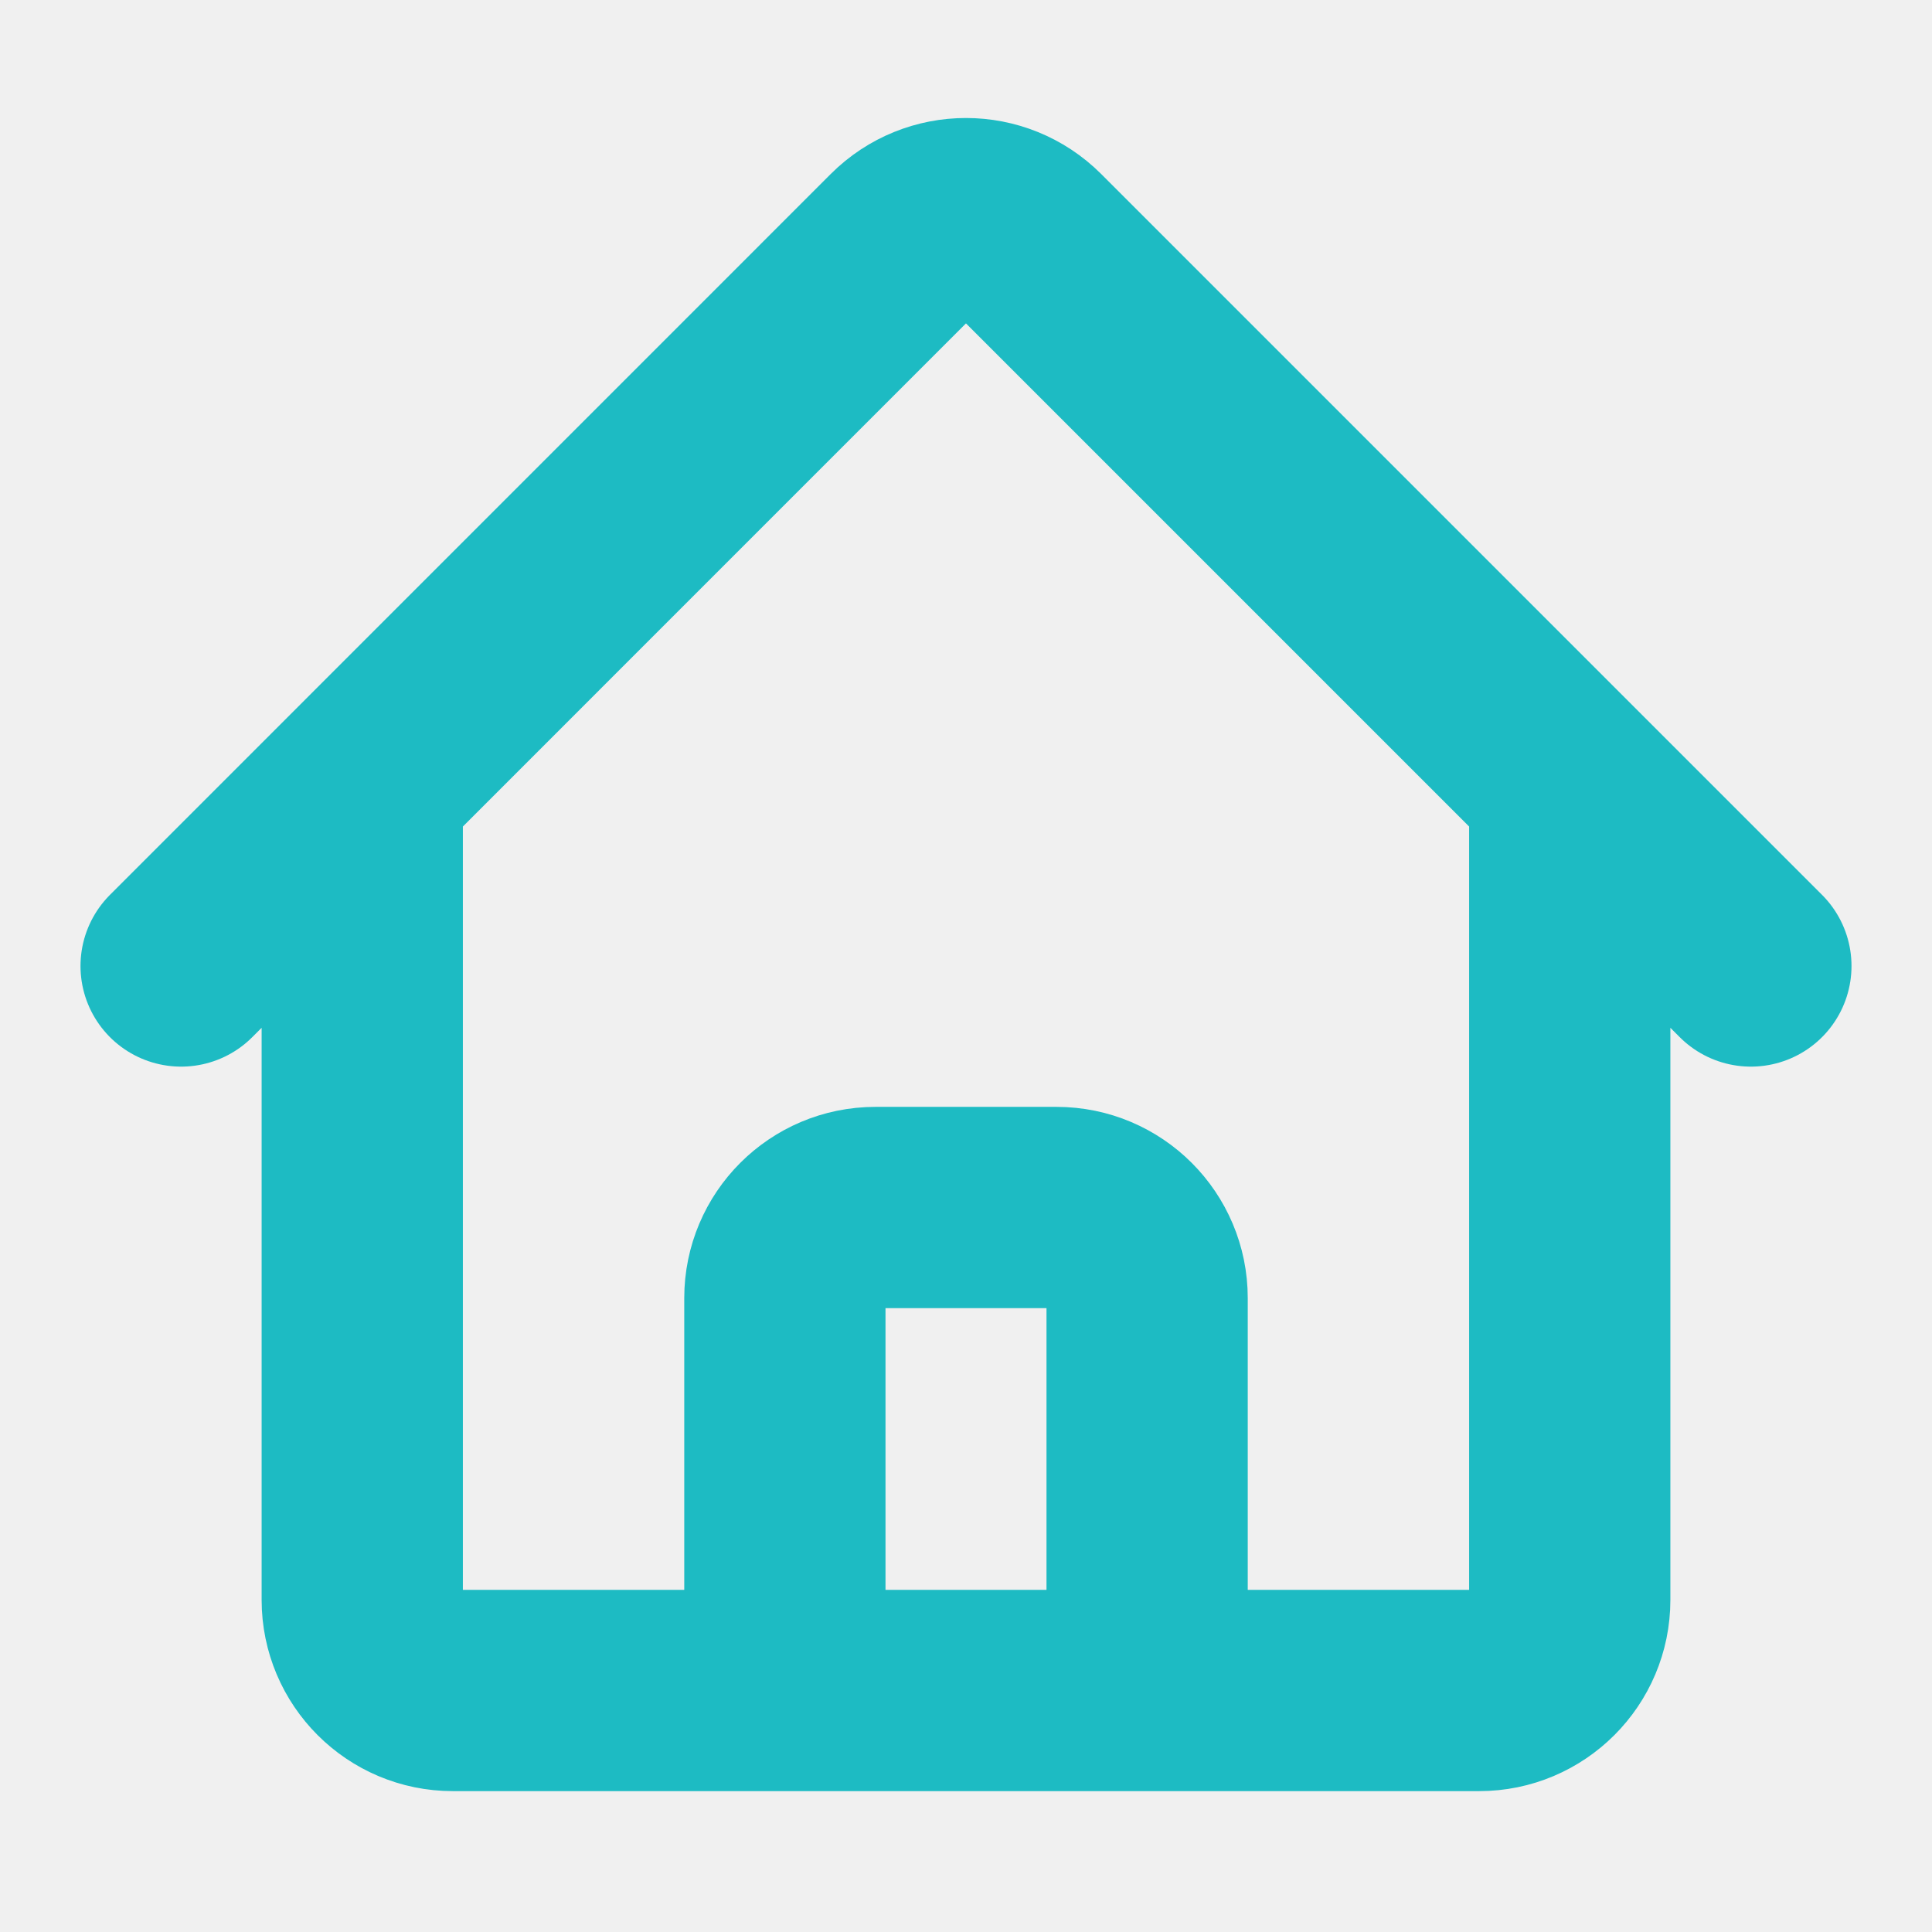
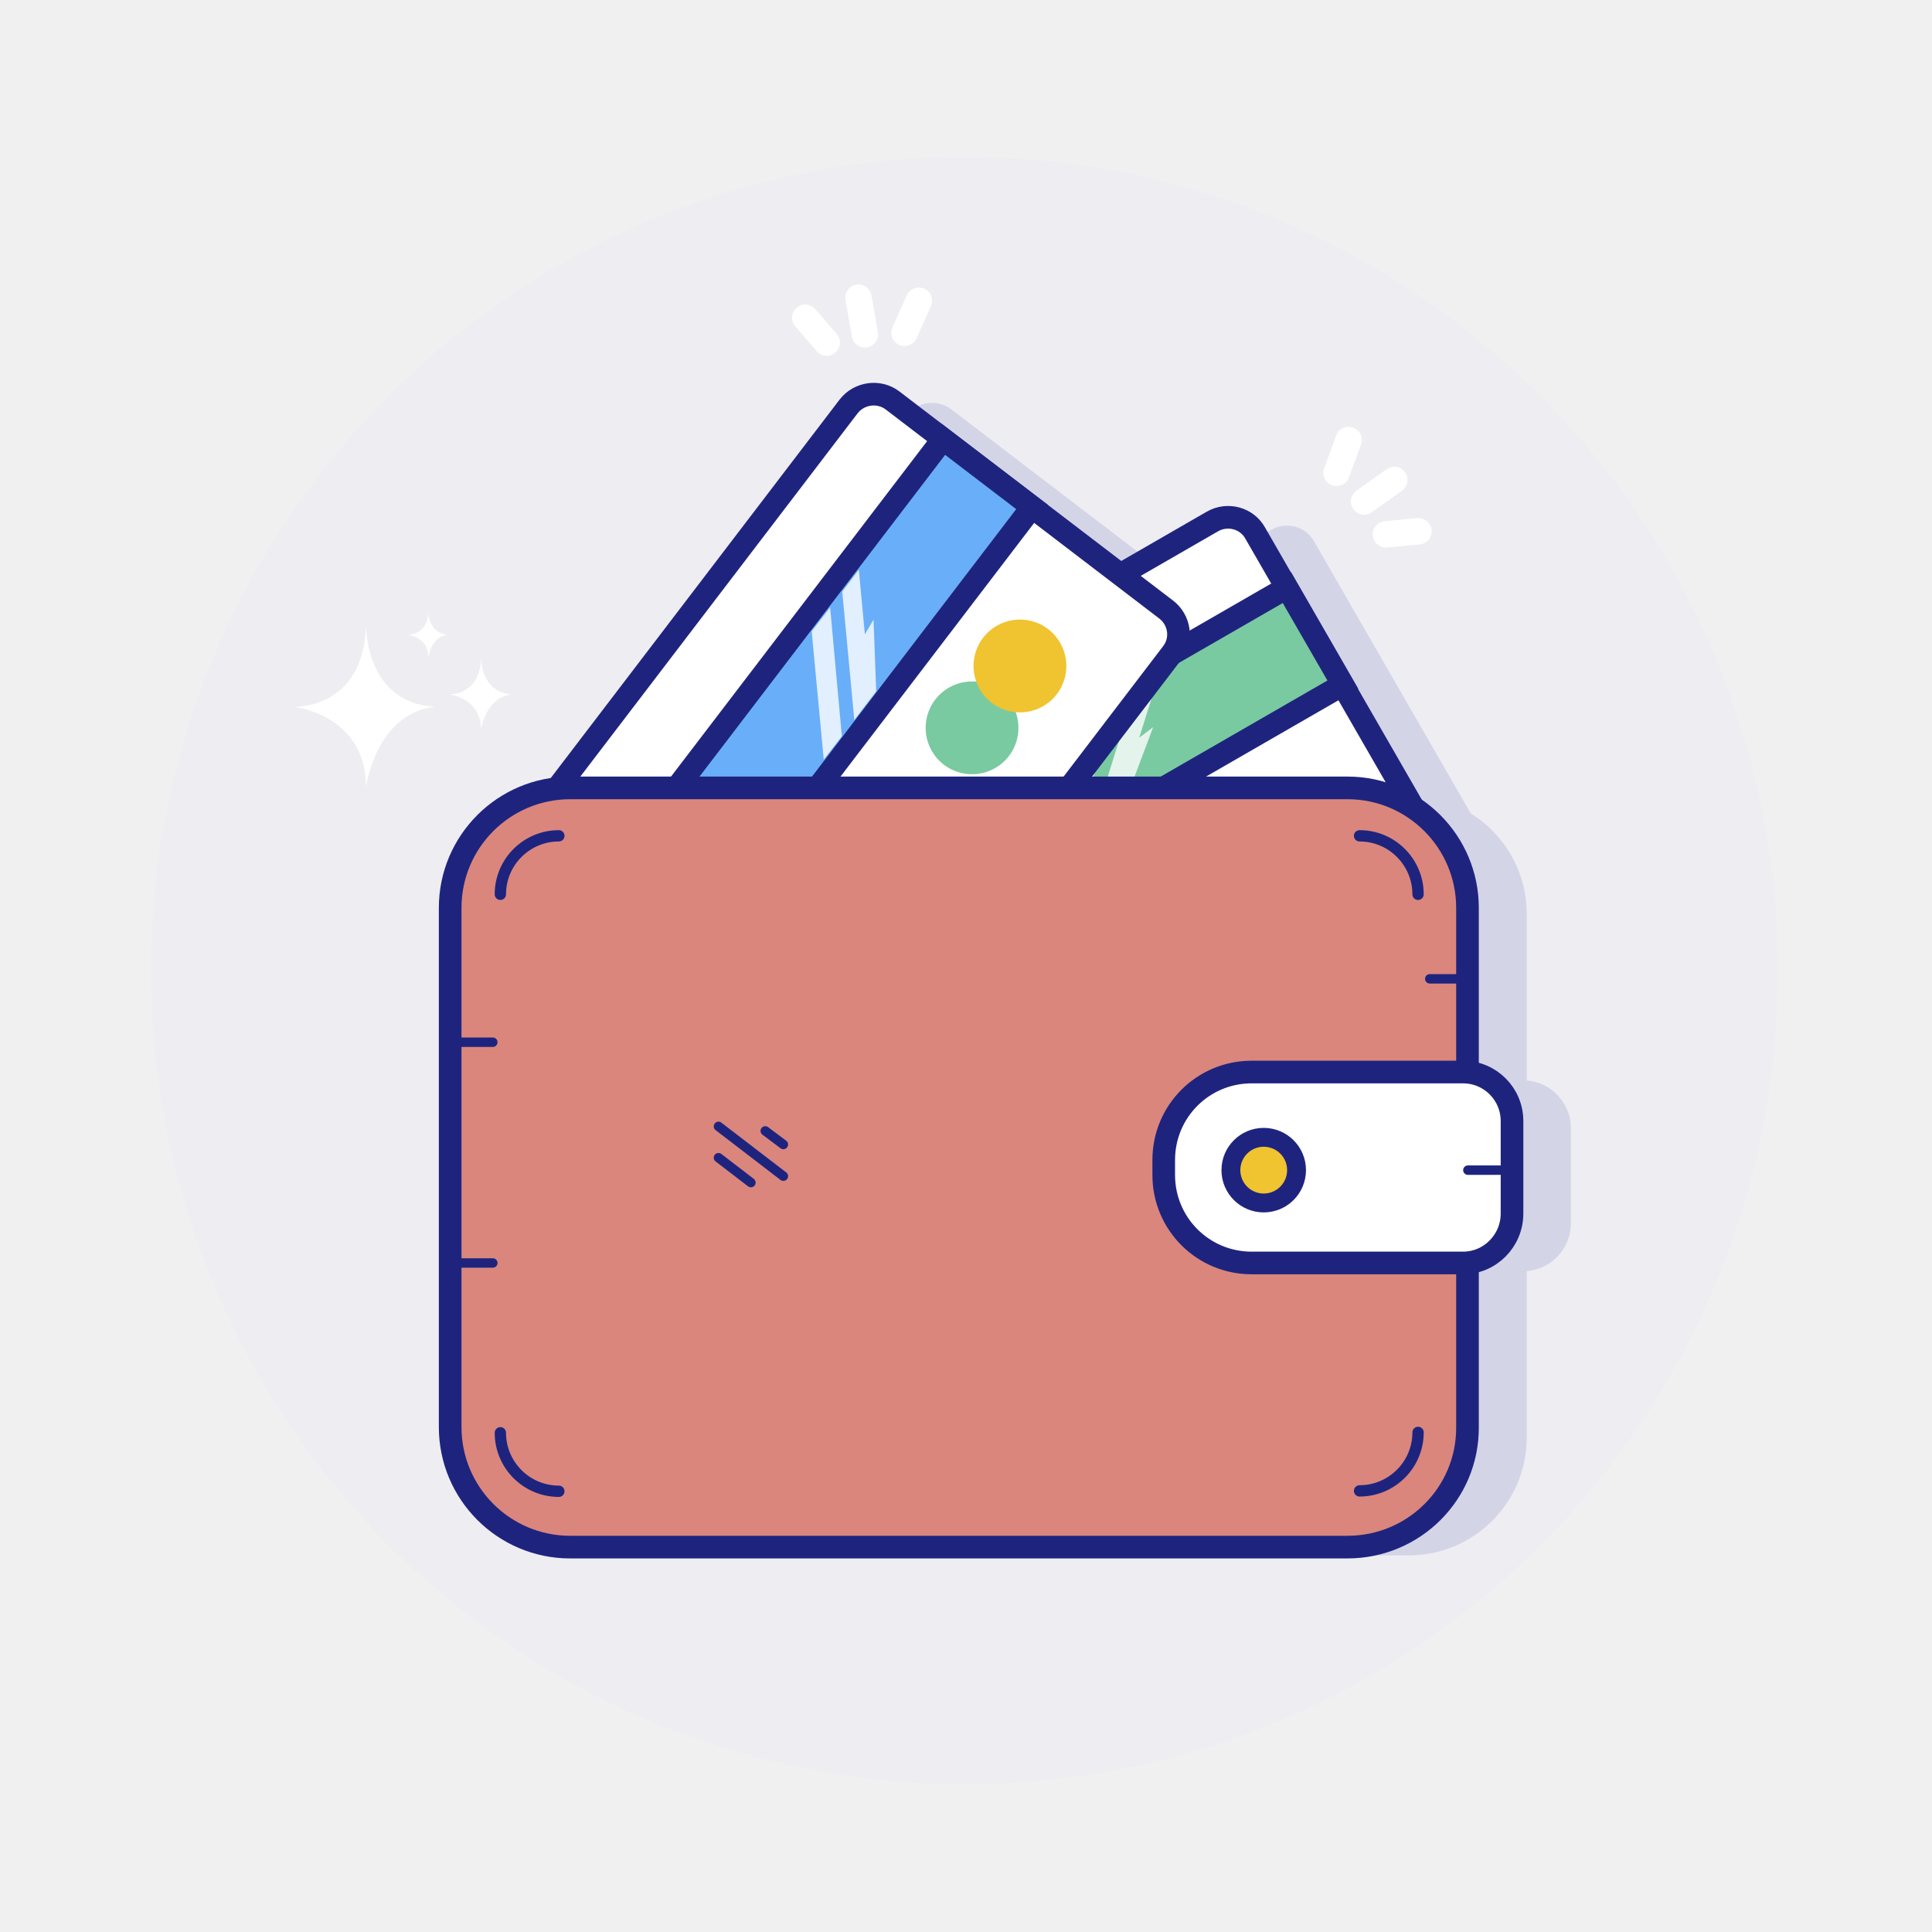
- <svg xmlns="http://www.w3.org/2000/svg" width="24" height="24" fill="none">
-   <path stroke="#1DBBC3" stroke-linecap="round" stroke-linejoin="round" stroke-width="2.5" d="m2.25 12 8.954-8.955a1.126 1.126 0 0 1 1.591 0L21.75 12M4.5 9.75v10.125c0 .621.504 1.125 1.125 1.125H9.75v-4.875c0-.621.504-1.125 1.125-1.125h2.25c.621 0 1.125.504 1.125 1.125V21h4.125c.621 0 1.125-.504 1.125-1.125V9.75M8.25 21h8.25" />
+ <svg xmlns="http://www.w3.org/2000/svg" width="456px" height="456px" viewBox="0 0 512 512" id="Layer_1" version="1.1" xml:space="preserve" fill="#000000">
+   <g id="SVGRepo_bgCarrier" stroke-width="0" />
+   <g id="SVGRepo_tracerCarrier" stroke-linecap="round" stroke-linejoin="round" />
+   <g id="SVGRepo_iconCarrier">
+     <style type="text/css"> .st0{fill:#EEEDF2;} .st1{fill:none;stroke:#1E247E;stroke-width:6;stroke-linecap:round;stroke-miterlimit:10;} .st2{fill:#EFC12F;stroke:#1E247E;stroke-width:6;stroke-linecap:round;stroke-miterlimit:10;} .st3{fill:none;stroke:#1E247E;stroke-width:3;stroke-linecap:round;stroke-miterlimit:10;} .st4{fill:#FFFFFF;stroke:#1E247E;stroke-width:3;stroke-linecap:round;stroke-miterlimit:10;} .st5{fill:#FCF5F2;stroke:#1E247E;stroke-width:5;stroke-linecap:round;stroke-miterlimit:10;} .st6{fill:#FCF5F2;stroke:#1E247E;stroke-width:6;stroke-linecap:round;stroke-miterlimit:10;} .st7{fill:#1E247E;} .st8{fill:none;stroke:#1E247E;stroke-width:4;stroke-linecap:round;stroke-miterlimit:10;} .st9{fill:#EAB8B1;} .st10{fill:#DC9695;stroke:#1E247E;stroke-width:4;stroke-linecap:round;stroke-miterlimit:10;} .st11{fill:#EECED1;stroke:#1E247E;stroke-width:3;stroke-linecap:round;stroke-miterlimit:10;} .st12{fill:#CB7272;stroke:#1E247E;stroke-width:3;stroke-linecap:round;stroke-miterlimit:10;} .st13{fill:#D3D5E7;stroke:#1E247E;stroke-width:6;stroke-linecap:round;stroke-miterlimit:10;} .st14{fill:#D3D5E7;} .st15{fill:#FFFFFF;stroke:#1E247E;stroke-width:5;stroke-linecap:round;stroke-miterlimit:10;} .st16{fill:#FFFFFF;stroke:#1E247E;stroke-width:4;stroke-linecap:round;stroke-miterlimit:10;} .st17{fill:#ECECEE;} .st18{fill:#DA867D;stroke:#1E247E;stroke-width:4;stroke-linecap:round;stroke-miterlimit:10;} .st19{fill:#FCF5F2;stroke:#1E247E;stroke-width:4;stroke-linecap:round;stroke-miterlimit:10;} .st20{fill:#69AEF8;stroke:#1E247E;stroke-width:6;stroke-linecap:round;stroke-miterlimit:10;} .st21{opacity:0.4;fill:#FFFFFF;} .st22{opacity:0.7;fill:#FFFFFF;} .st23{fill:#69ADF7;stroke:#1E247E;stroke-width:2.5;stroke-linecap:round;stroke-miterlimit:10;} .st24{fill:none;stroke:#FFFFFF;stroke-width:7;stroke-linecap:round;stroke-miterlimit:10;} .st25{fill:none;stroke:#1E247E;stroke-width:2.5;stroke-linecap:round;stroke-miterlimit:10;} .st26{fill:#F0C330;stroke:#1E247E;stroke-width:6;stroke-linecap:round;stroke-miterlimit:10;} .st27{opacity:0.3;} .st28{fill:#FFFFFF;} .st29{fill:#79CAA1;stroke:#1E247E;stroke-width:6;stroke-linecap:round;stroke-miterlimit:10;} .st30{fill:#DA867D;stroke:#1E247E;stroke-width:6;stroke-linecap:round;stroke-miterlimit:10;} .st31{fill:#FFFFFF;stroke:#1E247E;stroke-width:6;stroke-linecap:round;stroke-miterlimit:10;} .st32{fill:#DBE7FE;stroke:#1E247E;stroke-width:5;stroke-linecap:round;stroke-miterlimit:10;} .st33{fill:#F2F3F3;} .st34{fill:none;stroke:#1E247E;stroke-width:6;stroke-linecap:round;stroke-linejoin:round;stroke-miterlimit:10;} .st35{fill:#DBE7FE;stroke:#1E247E;stroke-width:6;stroke-linecap:round;stroke-linejoin:round;stroke-miterlimit:10;} .st36{fill:#EFC230;stroke:#1E247E;stroke-width:6;stroke-linecap:round;stroke-linejoin:round;stroke-miterlimit:10;} .st37{fill:none;stroke:#1E247E;stroke-width:3;stroke-linecap:round;stroke-linejoin:round;stroke-miterlimit:10;} .st38{fill:#F0C330;stroke:#1E247E;stroke-width:6;stroke-linecap:round;stroke-linejoin:round;stroke-miterlimit:10;} .st39{fill:#79CAA1;stroke:#1E247E;stroke-width:6;stroke-linecap:round;stroke-linejoin:round;stroke-miterlimit:10;} .st40{fill:#FFFFFF;stroke:#1E247E;stroke-width:6;stroke-linecap:round;stroke-linejoin:round;stroke-miterlimit:10;} .st41{fill:#DA867D;stroke:#1E247E;stroke-width:6;stroke-linecap:round;stroke-linejoin:round;stroke-miterlimit:10;} .st42{fill:#DBE7FE;stroke:#1E247E;stroke-width:6;stroke-linejoin:round;stroke-miterlimit:10;} .st43{fill:none;stroke:#1E247E;stroke-width:6;stroke-linejoin:round;stroke-miterlimit:10;} .st44{opacity:0.7;} .st45{fill:#FFFFFF;stroke:#1E247E;stroke-width:6;stroke-linejoin:round;stroke-miterlimit:10;} .st46{fill:none;stroke:#FFFFFF;stroke-width:3;stroke-linecap:round;stroke-linejoin:round;stroke-miterlimit:10;} .st47{fill:none;stroke:#1E247E;stroke-width:5;stroke-linecap:round;stroke-miterlimit:10;} .st48{fill:#DBE7FE;stroke:#1E247E;stroke-width:6;stroke-linecap:round;stroke-miterlimit:10;} .st49{opacity:0.1;fill:#BDBDBD;} .st50{fill:#69AEF8;stroke:#1E247E;stroke-width:6;stroke-linecap:round;stroke-linejoin:round;stroke-miterlimit:10;} .st51{fill:#79CAA1;stroke:#1E247E;stroke-width:5;stroke-miterlimit:10;} .st52{fill:#D2D4E6;stroke:#1E247E;stroke-width:5;stroke-linecap:round;stroke-miterlimit:10;} .st53{fill:#69AEF8;stroke:#1E247E;stroke-width:5;stroke-miterlimit:10;} .st54{opacity:0.2;fill:none;stroke:#1E247E;stroke-width:5;stroke-linecap:round;stroke-miterlimit:10;} .st55{fill:none;stroke:#1E247E;stroke-width:2.5;stroke-linecap:round;stroke-linejoin:round;stroke-miterlimit:10;} .st56{fill:#69AEF8;stroke:#1E247E;stroke-width:6;stroke-miterlimit:10;} .st57{fill:#DBE7FE;} .st58{fill:#FFFFFF;stroke:#1E247E;stroke-width:6;stroke-miterlimit:10;} .st59{fill:#D9857D;stroke:#1E247E;stroke-width:5;stroke-miterlimit:10;} .st60{fill:none;stroke:#D3D5E7;stroke-width:4.79;stroke-linecap:round;stroke-miterlimit:10;} .st61{fill:#D2D4E6;stroke:#D3D5E7;stroke-width:4.79;stroke-linecap:round;stroke-miterlimit:10;} .st62{fill:#D2D4E6;stroke:#D3D5E7;stroke-width:5.5;stroke-linecap:round;stroke-miterlimit:10;} .st63{fill:none;stroke:#D3D5E7;stroke-width:5.5;stroke-linecap:round;stroke-miterlimit:10;} .st64{fill:#79CAA1;} .st65{fill:#F0C330;} .st66{fill:#79CAA1;stroke:#1E247E;stroke-width:6;stroke-miterlimit:10;} .st67{opacity:0.8;fill:#FFFFFF;} .st68{fill:#DA867D;stroke:#1E247E;stroke-width:6;stroke-miterlimit:10;} .st69{fill:#F0C330;stroke:#1E247E;stroke-width:5;stroke-miterlimit:10;} .st70{fill:#D2D4E6;} .st71{fill:#EEBDBC;stroke:#D3D5E7;stroke-width:5.5;stroke-linecap:round;stroke-miterlimit:10;} .st72{fill:#D3D5E7;stroke:#D3D5E7;stroke-width:5.5;stroke-linecap:round;stroke-miterlimit:10;} </style>
+     <g>
+       <g id="Wallet_1_">
+         <circle class="st0" cx="255.6" cy="257.2" id="Background_23_" r="215.6" />
+         <g id="Wallet_with_cards">
+           <g id="Shadows_3_">
+             <path class="st14" d="M373.3,412.2H166.2c-17.3,0-31.3-14-31.3-31.3V242.2c0-17.3,14-31.3,31.3-31.3h207.1 c17.3,0,31.3,14,31.3,31.3V381C404.6,398.2,390.6,412.2,373.3,412.2z" id="Wallet_shadow" />
+             <path class="st14" d="M403.6,336.9h-56.4c-12.9,0-23.3-10.4-23.3-23.3v-4c0-12.9,10.4-23.3,23.3-23.3h56.4 c7,0,12.7,5.7,12.7,12.7v25.2C416.3,331.2,410.6,336.9,403.6,336.9z" id="Clasp_shadow" />
+             <path class="st14" d="M390.7,233.7l-131.3,75.7c-4,2.3-9.1,0.9-11.3-3l-45.5-79c-2.3-4-0.9-9.1,3-11.3 l131.3-75.7c4-2.3,9.1-0.9,11.3,3l45.5,79C396.1,226.3,394.7,231.4,390.7,233.7z" id="Right_card_shadow" />
+             <path class="st14" d="M326.2,175.3l-91.9,120.4c-2.8,3.6-8,4.3-11.6,1.6L150.1,242 c-3.6-2.8-4.3-8-1.6-11.6l91.9-120.4c2.8-3.6,8-4.3,11.6-1.6l72.5,55.4C328.3,166.5,329,171.7,326.2,175.3z" id="Left_card_shadow" />
+           </g>
+           <g id="Cards">
+             <g id="Right_58_">
+               <path class="st58" d="M375.1,231.5l-131.3,75.7c-4,2.3-9.1,0.9-11.3-3l-45.5-79c-2.3-4-0.9-9.1,3-11.3 l131.3-75.7c4-2.3,9.1-0.9,11.3,3l45.5,79C380.5,224.1,379.1,229.2,375.1,231.5z" id="Shape_95_" />
+               <g id="Sign">
+                 <ellipse class="st64" cx="318.6" cy="229.3" id="Left_61_" rx="12.3" ry="12.3" transform="matrix(0.8664 -0.4993 0.4993 0.8664 -71.913 189.7093)" />
+                 <ellipse class="st65" cx="336.6" cy="219" id="Right_59_" rx="12.3" ry="12.3" transform="matrix(0.8664 -0.4993 0.4993 0.8664 -64.3986 197.3506)" />
+               </g>
+               <g id="Magnetic_stripe">
+                 <rect class="st66" height="29.7" id="Stripe_2_" transform="matrix(0.8664 -0.4993 0.4993 0.8664 -68.3132 165.7556)" width="168.1" x="191.6" y="195.7" />
+                 <polygon class="st67" id="Right_line_4_" points="300.8,182.7 307.1,179 301.9,195.5 305.6,192.7 298.9,210.5 290.6,215.3 " />
+                 <polygon class="st67" id="Left_line_4_" points="296.2,185.3 286,218 279.1,221.9 289.2,189.3 " />
+               </g>
+               <g id="Sparkles_27_">
+                 <line class="st24" id="_x33_rd_29_" x1="375.9" x2="367.3" y1="140.8" y2="141.6" />
+                 <line class="st24" id="_x32_nd_30_" x1="369.5" x2="361.5" y1="127.2" y2="132.9" />
+                 <line class="st24" id="_x31_st_30_" x1="354.2" x2="357.4" y1="125.3" y2="116.6" />
+               </g>
+             </g>
+             <g id="Left_59_">
+               <path class="st58" d="M310.6,173.1l-91.9,120.4c-2.8,3.6-8,4.3-11.6,1.6l-72.5-55.4c-3.6-2.8-4.3-8-1.6-11.6 l91.9-120.4c2.8-3.6,8-4.3,11.6-1.6l72.5,55.4C312.7,164.3,313.4,169.5,310.6,173.1z" id="Shape_94_" />
+               <g id="Sign_1_">
+                 <ellipse class="st64" cx="257.6" cy="192.9" id="Left_60_" rx="12.3" ry="12.3" transform="matrix(0.6068 -0.7948 0.7948 0.6068 -52.0243 280.575)" />
+                 <ellipse class="st65" cx="270.3" cy="176.5" id="Right_57_" rx="12.3" ry="12.3" transform="matrix(0.6068 -0.7948 0.7948 0.6068 -34.005 284.2261)" />
+               </g>
+               <g id="Magnetic_stripe_1_">
+                 <rect class="st56" height="29.7" id="Stripe_1_" transform="matrix(0.6068 -0.7948 0.7948 0.6068 -69.9004 243.0613)" width="168.1" x="126.7" y="177.3" />
+                 <polygon class="st67" id="Right_line_3_" points="223.2,156.8 227.6,151 229.2,168.1 231.5,164.2 232.2,183.2 226.4,190.8 " />
+                 <polygon class="st67" id="Left_line_3_" points="220,161 223.1,195.1 218.3,201.3 215.1,167.3 " />
+               </g>
+               <g id="Line_30_">
+                 <g>
+                   <path class="st7" d="M201.4,260.9c8.5-11.2,17.1-22.4,25.6-33.6c2.2-2.9-2.7-5.8-4.9-2.9c-8.5,11.2-17.1,22.4-25.6,33.6 C194.3,260.9,199.2,263.8,201.4,260.9L201.4,260.9z" />
+                 </g>
+               </g>
+               <g id="Sparkles_26_">
+                 <line class="st24" id="_x33_rd_28_" x1="239.7" x2="243.5" y1="88.2" y2="79.7" />
+                 <line class="st24" id="_x32_nd_29_" x1="227.5" x2="229.2" y1="78.9" y2="88.6" />
+                 <line class="st24" id="_x31_st_29_" x1="213.4" x2="219.1" y1="84.2" y2="90.8" />
+               </g>
+             </g>
+           </g>
+           <g id="Wallet">
+             <g id="Body_14_">
+               <path class="st68" d="M357.1,410h-206c-17.6,0-31.8-14.3-31.8-31.8V240.6c0-17.6,14.3-31.8,31.8-31.8h206 c17.6,0,31.8,14.3,31.8,31.8v137.6C389,395.8,374.7,410,357.1,410z" id="Shape_93_" />
+               <g id="Lines_40_">
+                 <line class="st25" id="Bottom_80_" x1="190.4" x2="199" y1="306.8" y2="313.4" />
+                 <line class="st25" id="Middle_64_" x1="190.4" x2="207.6" y1="298.5" y2="311.7" />
+                 <line class="st25" id="Top_82_" x1="202.8" x2="207.6" y1="299.7" y2="303.3" />
+               </g>
+               <g id="Corner_lines_2_">
+                 <path class="st3" d="M148.1,395.2c-8.6,0-15.5-7-15.5-15.5" id="Bottom_left_3_" />
+                 <path class="st3" d="M375.8,379.6c0,8.6-7,15.5-15.5,15.5" id="Bottom_right_2_" />
+                 <path class="st3" d="M360.3,221.5c8.6,0,15.5,7,15.5,15.5" id="Top_right_2_" />
+                 <path class="st3" d="M132.6,237c0-8.6,7-15.5,15.5-15.5" id="Top_left_3_" />
+               </g>
+               <g id="Side_lines">
+                 <line class="st25" id="Top_left_2_" x1="119.3" x2="130.6" y1="276.2" y2="276.2" />
+                 <line class="st25" id="Bottom_left_2_" x1="119.3" x2="130.6" y1="334.7" y2="334.7" />
+                 <line class="st25" id="Right_56_" x1="378.9" x2="390.2" y1="259.4" y2="259.4" />
+               </g>
+             </g>
+             <g id="Clasp">
+               <path class="st58" d="M387.7,334.7h-56c-12.9,0-23.3-10.4-23.3-23.3v-4c0-12.9,10.4-23.3,23.3-23.3h56 c7.2,0,13,5.8,13,13v24.5C400.7,328.8,394.9,334.7,387.7,334.7z" id="Shape_92_" />
+               <circle class="st69" cx="334.9" cy="310.1" id="Button_2_" r="8.7" />
+               <line class="st25" id="Line_29_" x1="389" x2="400.3" y1="310.1" y2="310.1" />
+             </g>
+           </g>
+         </g>
+         <g id="Sparkles_25_">
+           <path class="st28" d="M135.7,184c-8.4-0.4-8.2-9.8-8.2-9.8c-0.2,10.3-8.6,9.8-8.6,9.8s8.6,0.8,8.6,9.5 C127.5,193.5,128.5,184.8,135.7,184" id="_x33_rd_27_" />
+           <path class="st28" d="M118.7,168.2c-5.3-0.3-5.2-6.2-5.2-6.2c-0.1,6.5-5.5,6.2-5.5,6.2s5.5,0.5,5.5,6 C113.5,174.2,114.2,168.7,118.7,168.2" id="_x32_nd_28_" />
+           <path class="st28" d="M115.3,187.3c-18.8-1-18.3-21.9-18.3-21.9c-0.5,22.9-19.3,21.9-19.3,21.9 S97,189.2,97,208.6C97,208.6,99.5,189.1,115.3,187.3" id="_x31_st_28_" />
+         </g>
+       </g>
+     </g>
+   </g>
</svg>
